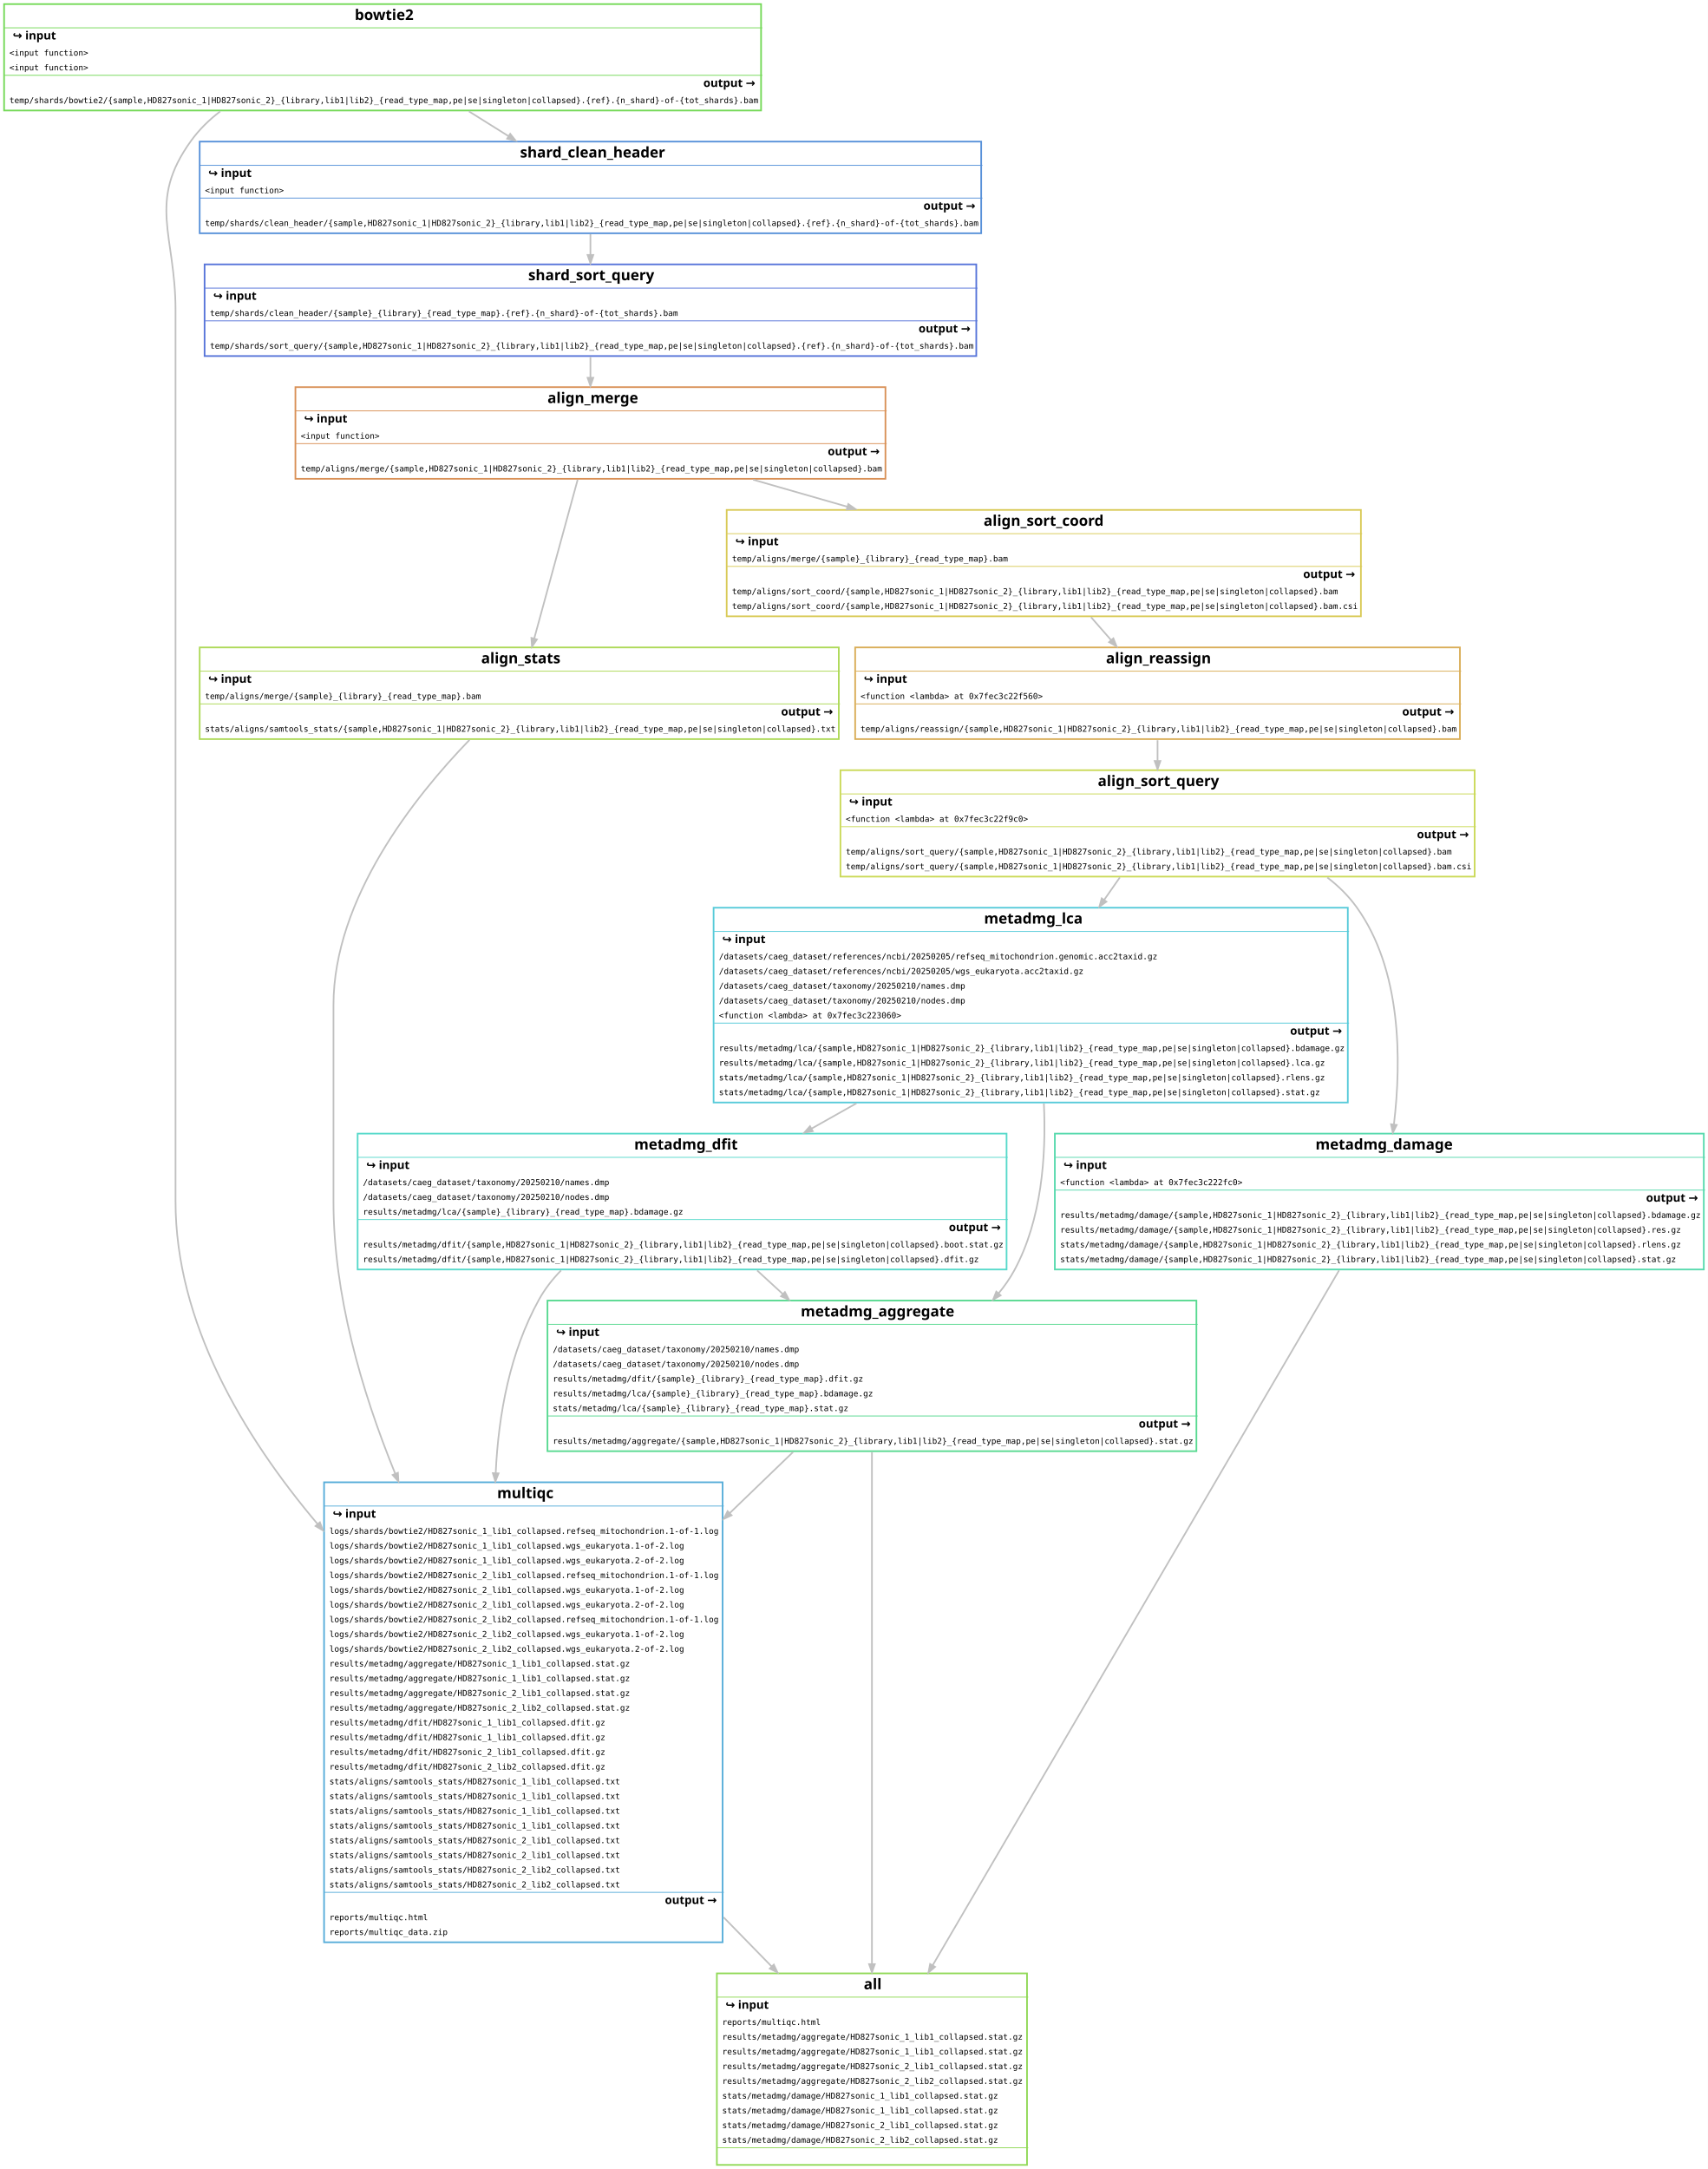
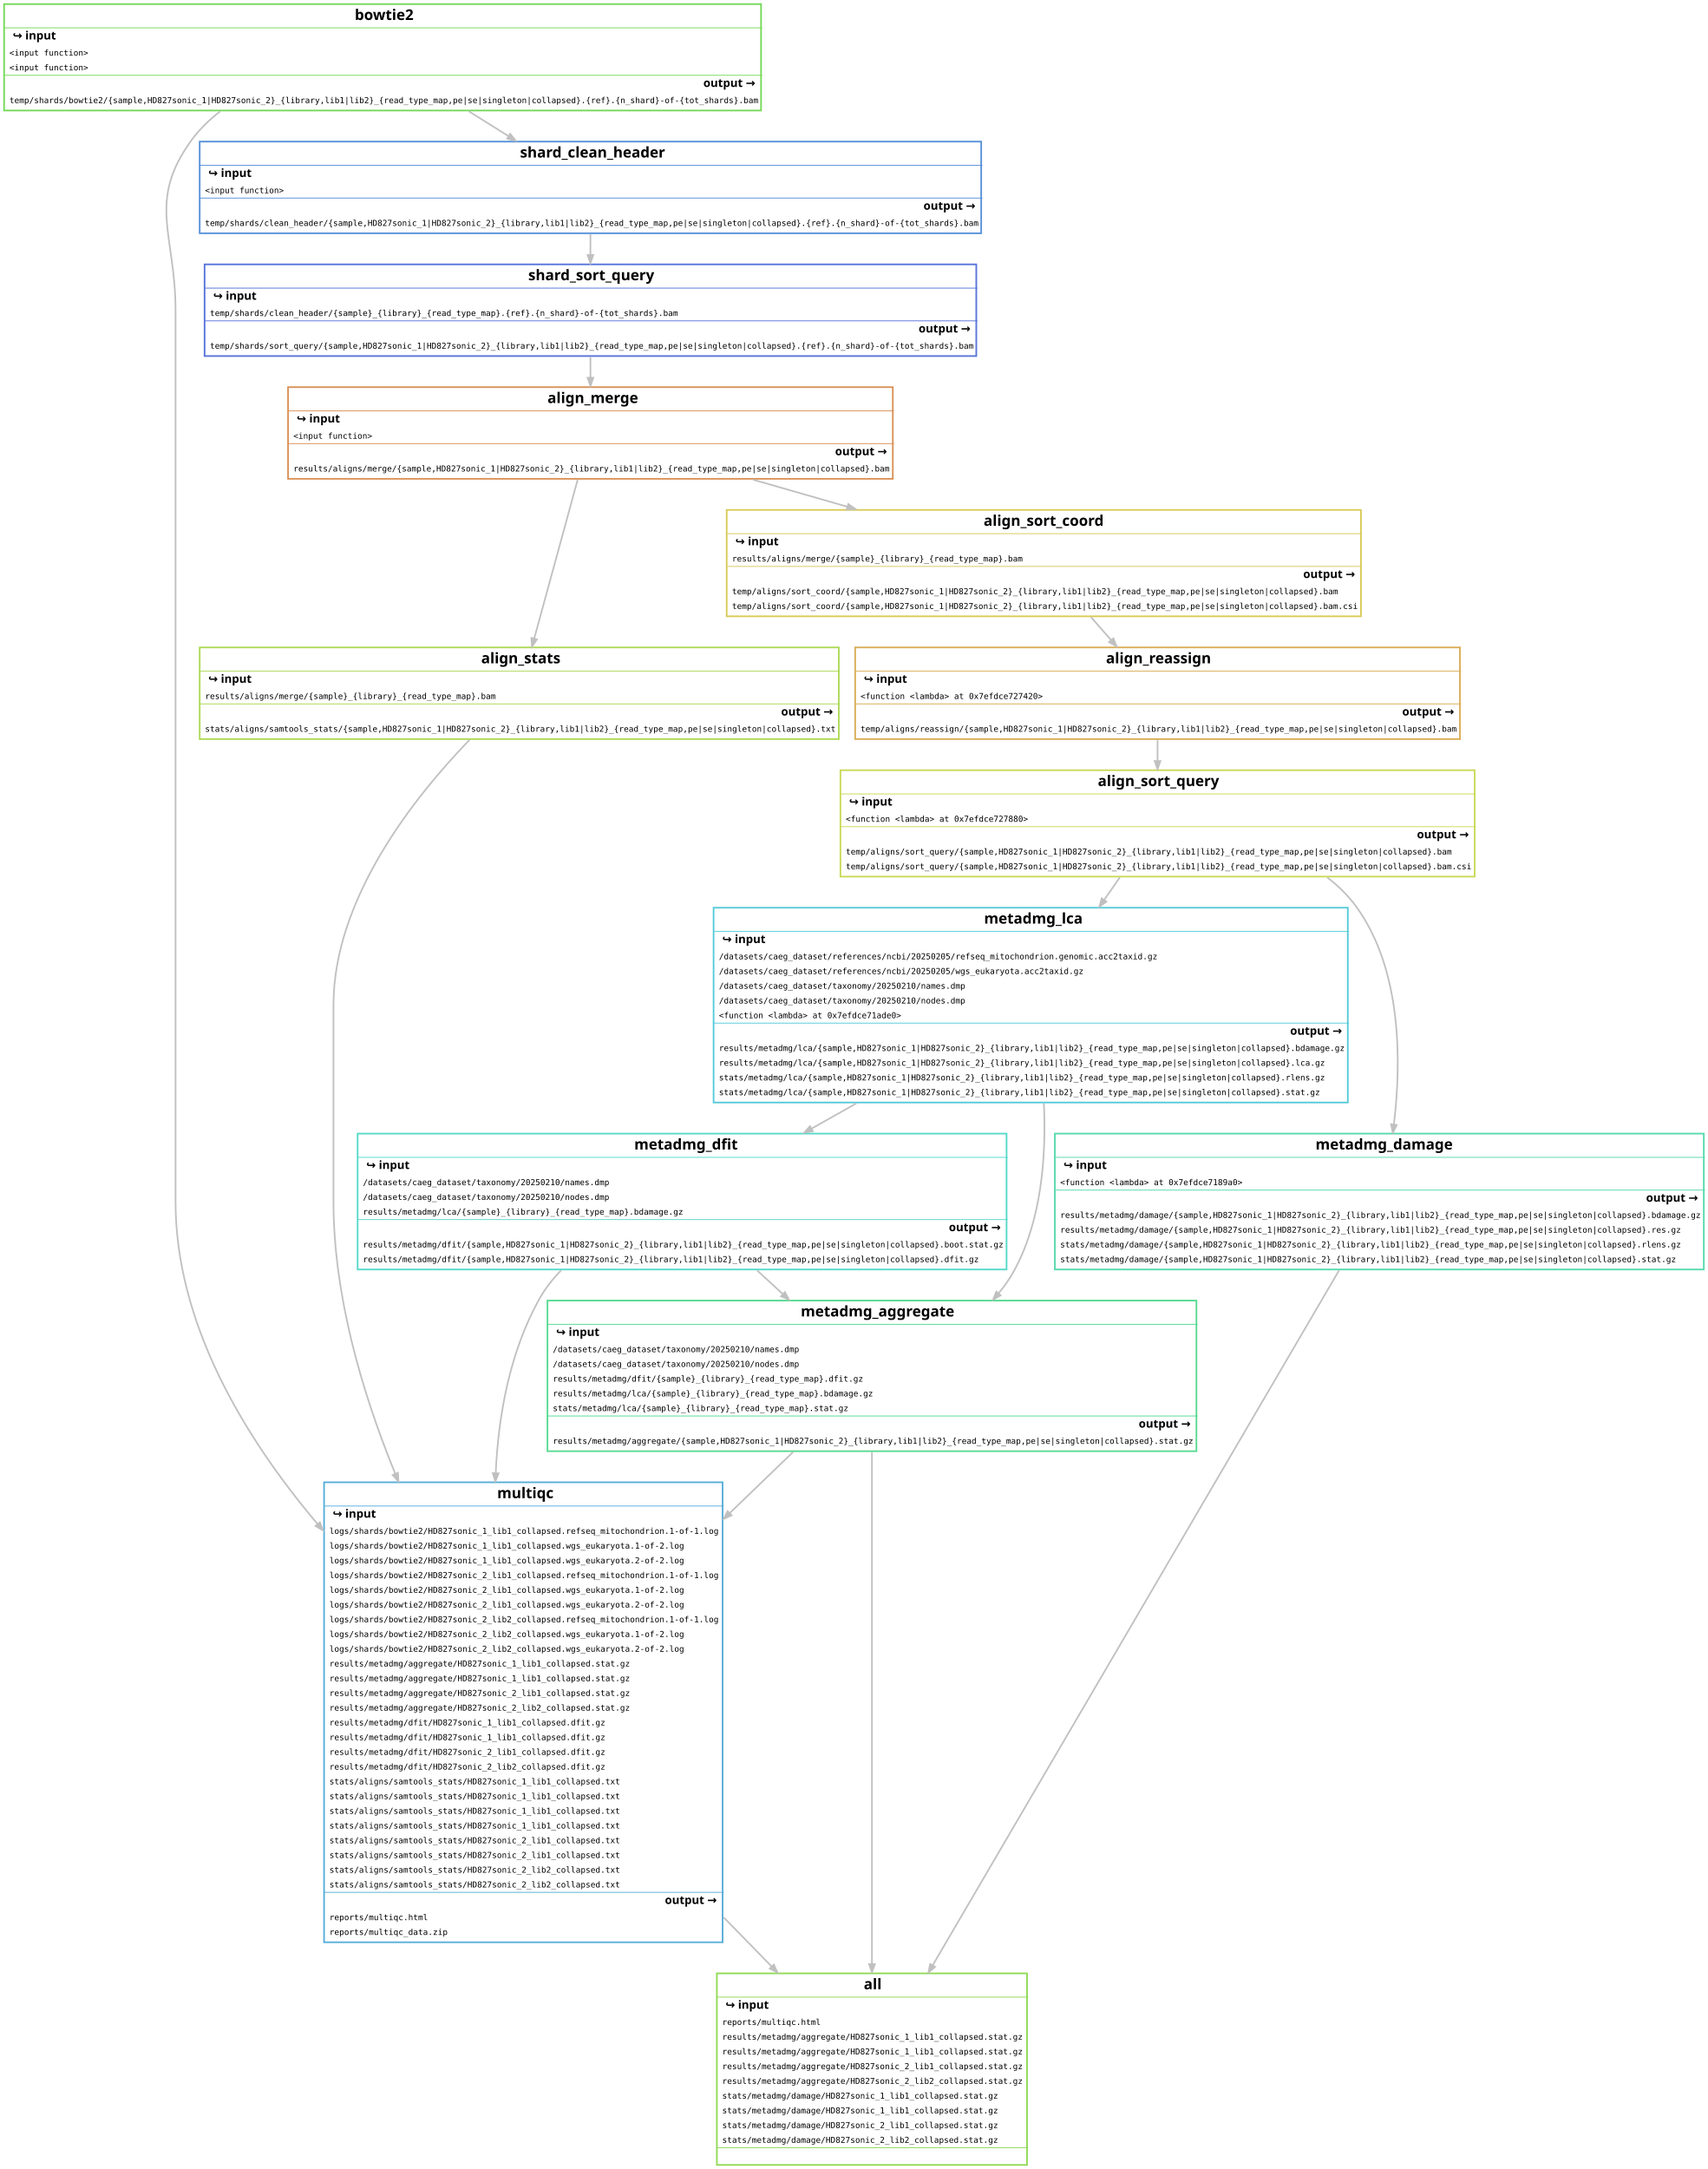
<svg xmlns="http://www.w3.org/2000/svg" width="2087pt" height="2650pt" viewBox="0.00 0.00 2087.00 2650.00">
  <g id="graph0" class="graph" transform="scale(1 1) rotate(0) translate(4 2646)">
    <polygon fill="#ffffff" stroke="transparent" points="-4,4 -4,-2646 2083,-2646 2083,4 -4,4" />
    <g id="node1" class="node">
      <text text-anchor="start" x="1051.5" y="-215.6" font-family="sans" font-weight="bold" font-size="18.00" fill="#000000">all</text>
      <text text-anchor="start" x="878.5" y="-191.8" font-family="sans" font-size="10.00" fill="#000000"> </text>
      <text text-anchor="start" x="882.5" y="-191.8" font-family="sans" font-weight="bold" font-size="14.00" fill="#000000">↪ input</text>
      <text text-anchor="start" x="935.5" y="-191.8" font-family="sans" font-size="10.00" fill="#000000"> </text>
      <text text-anchor="start" x="878.5" y="-172" font-family="monospace" font-size="10.00" fill="#000000">reports/multiqc.html</text>
      <text text-anchor="start" x="878.5" y="-154" font-family="monospace" font-size="10.00" fill="#000000">results/metadmg/aggregate/HD827sonic_1_lib1_collapsed.stat.gz</text>
      <text text-anchor="start" x="878.5" y="-136" font-family="monospace" font-size="10.00" fill="#000000">results/metadmg/aggregate/HD827sonic_1_lib1_collapsed.stat.gz</text>
      <text text-anchor="start" x="878.5" y="-118" font-family="monospace" font-size="10.00" fill="#000000">results/metadmg/aggregate/HD827sonic_2_lib1_collapsed.stat.gz</text>
      <text text-anchor="start" x="878.5" y="-100" font-family="monospace" font-size="10.00" fill="#000000">results/metadmg/aggregate/HD827sonic_2_lib2_collapsed.stat.gz</text>
      <text text-anchor="start" x="878.5" y="-82" font-family="monospace" font-size="10.00" fill="#000000">stats/metadmg/damage/HD827sonic_1_lib1_collapsed.stat.gz</text>
      <text text-anchor="start" x="878.5" y="-64" font-family="monospace" font-size="10.00" fill="#000000">stats/metadmg/damage/HD827sonic_1_lib1_collapsed.stat.gz</text>
      <text text-anchor="start" x="878.5" y="-46" font-family="monospace" font-size="10.00" fill="#000000">stats/metadmg/damage/HD827sonic_2_lib1_collapsed.stat.gz</text>
      <text text-anchor="start" x="878.5" y="-28" font-family="monospace" font-size="10.00" fill="#000000">stats/metadmg/damage/HD827sonic_2_lib2_collapsed.stat.gz</text>
      <text text-anchor="start" x="1238.5" y="-10" font-family="sans" font-size="10.00" fill="#000000">  </text>
      <polygon fill="#91d957" stroke="#91d957" points="872.5,-206 872.5,-206 1252.5,-206 1252.5,-206 872.5,-206" />
      <polygon fill="#91d957" stroke="#91d957" points="872.5,-22 872.5,-22 1252.5,-22 1252.5,-22 872.5,-22" />
      <polygon fill="none" stroke="#91d957" stroke-width="2" points="872,-1 872,-235 1251,-235 1251,-1 872,-1" />
    </g>
    <g id="node2" class="node">
      <text text-anchor="start" x="603.5" y="-815.6" font-family="sans" font-weight="bold" font-size="18.00" fill="#000000">multiqc</text>
      <text text-anchor="start" x="398.5" y="-791.8" font-family="sans" font-size="10.00" fill="#000000"> </text>
      <text text-anchor="start" x="402.5" y="-791.8" font-family="sans" font-weight="bold" font-size="14.00" fill="#000000">↪ input</text>
      <text text-anchor="start" x="455.5" y="-791.8" font-family="sans" font-size="10.00" fill="#000000"> </text>
      <text text-anchor="start" x="398.5" y="-772" font-family="monospace" font-size="10.00" fill="#000000">logs/shards/bowtie2/HD827sonic_1_lib1_collapsed.refseq_mitochondrion.1-of-1.log</text>
      <text text-anchor="start" x="398.5" y="-754" font-family="monospace" font-size="10.00" fill="#000000">logs/shards/bowtie2/HD827sonic_1_lib1_collapsed.wgs_eukaryota.1-of-2.log</text>
      <text text-anchor="start" x="398.5" y="-736" font-family="monospace" font-size="10.00" fill="#000000">logs/shards/bowtie2/HD827sonic_1_lib1_collapsed.wgs_eukaryota.2-of-2.log</text>
      <text text-anchor="start" x="398.5" y="-718" font-family="monospace" font-size="10.00" fill="#000000">logs/shards/bowtie2/HD827sonic_2_lib1_collapsed.refseq_mitochondrion.1-of-1.log</text>
      <text text-anchor="start" x="398.5" y="-700" font-family="monospace" font-size="10.00" fill="#000000">logs/shards/bowtie2/HD827sonic_2_lib1_collapsed.wgs_eukaryota.1-of-2.log</text>
      <text text-anchor="start" x="398.5" y="-682" font-family="monospace" font-size="10.00" fill="#000000">logs/shards/bowtie2/HD827sonic_2_lib1_collapsed.wgs_eukaryota.2-of-2.log</text>
      <text text-anchor="start" x="398.5" y="-664" font-family="monospace" font-size="10.00" fill="#000000">logs/shards/bowtie2/HD827sonic_2_lib2_collapsed.refseq_mitochondrion.1-of-1.log</text>
      <text text-anchor="start" x="398.5" y="-646" font-family="monospace" font-size="10.00" fill="#000000">logs/shards/bowtie2/HD827sonic_2_lib2_collapsed.wgs_eukaryota.1-of-2.log</text>
      <text text-anchor="start" x="398.5" y="-628" font-family="monospace" font-size="10.00" fill="#000000">logs/shards/bowtie2/HD827sonic_2_lib2_collapsed.wgs_eukaryota.2-of-2.log</text>
      <text text-anchor="start" x="398.5" y="-610" font-family="monospace" font-size="10.00" fill="#000000">results/metadmg/aggregate/HD827sonic_1_lib1_collapsed.stat.gz</text>
      <text text-anchor="start" x="398.5" y="-592" font-family="monospace" font-size="10.00" fill="#000000">results/metadmg/aggregate/HD827sonic_1_lib1_collapsed.stat.gz</text>
      <text text-anchor="start" x="398.5" y="-574" font-family="monospace" font-size="10.00" fill="#000000">results/metadmg/aggregate/HD827sonic_2_lib1_collapsed.stat.gz</text>
      <text text-anchor="start" x="398.5" y="-556" font-family="monospace" font-size="10.00" fill="#000000">results/metadmg/aggregate/HD827sonic_2_lib2_collapsed.stat.gz</text>
      <text text-anchor="start" x="398.5" y="-538" font-family="monospace" font-size="10.00" fill="#000000">results/metadmg/dfit/HD827sonic_1_lib1_collapsed.dfit.gz</text>
      <text text-anchor="start" x="398.5" y="-520" font-family="monospace" font-size="10.00" fill="#000000">results/metadmg/dfit/HD827sonic_1_lib1_collapsed.dfit.gz</text>
      <text text-anchor="start" x="398.5" y="-502" font-family="monospace" font-size="10.00" fill="#000000">results/metadmg/dfit/HD827sonic_2_lib1_collapsed.dfit.gz</text>
      <text text-anchor="start" x="398.5" y="-484" font-family="monospace" font-size="10.00" fill="#000000">results/metadmg/dfit/HD827sonic_2_lib2_collapsed.dfit.gz</text>
      <text text-anchor="start" x="398.5" y="-466" font-family="monospace" font-size="10.00" fill="#000000">stats/aligns/samtools_stats/HD827sonic_1_lib1_collapsed.txt</text>
      <text text-anchor="start" x="398.5" y="-448" font-family="monospace" font-size="10.00" fill="#000000">stats/aligns/samtools_stats/HD827sonic_1_lib1_collapsed.txt</text>
      <text text-anchor="start" x="398.5" y="-430" font-family="monospace" font-size="10.00" fill="#000000">stats/aligns/samtools_stats/HD827sonic_1_lib1_collapsed.txt</text>
      <text text-anchor="start" x="398.5" y="-412" font-family="monospace" font-size="10.00" fill="#000000">stats/aligns/samtools_stats/HD827sonic_1_lib1_collapsed.txt</text>
      <text text-anchor="start" x="398.5" y="-394" font-family="monospace" font-size="10.00" fill="#000000">stats/aligns/samtools_stats/HD827sonic_2_lib1_collapsed.txt</text>
      <text text-anchor="start" x="398.5" y="-376" font-family="monospace" font-size="10.00" fill="#000000">stats/aligns/samtools_stats/HD827sonic_2_lib1_collapsed.txt</text>
      <text text-anchor="start" x="398.5" y="-358" font-family="monospace" font-size="10.00" fill="#000000">stats/aligns/samtools_stats/HD827sonic_2_lib2_collapsed.txt</text>
      <text text-anchor="start" x="398.5" y="-340" font-family="monospace" font-size="10.00" fill="#000000">stats/aligns/samtools_stats/HD827sonic_2_lib2_collapsed.txt</text>
      <text text-anchor="start" x="804.5" y="-319.8" font-family="sans" font-size="10.00" fill="#000000"> </text>
      <text text-anchor="start" x="808.5" y="-319.8" font-family="sans" font-weight="bold" font-size="14.00" fill="#000000">output →</text>
      <text text-anchor="start" x="869.5" y="-319.8" font-family="sans" font-size="10.00" fill="#000000"> </text>
      <text text-anchor="start" x="398.5" y="-300" font-family="monospace" font-size="10.00" fill="#000000">reports/multiqc.html</text>
      <text text-anchor="start" x="398.5" y="-282" font-family="monospace" font-size="10.00" fill="#000000">reports/multiqc_data.zip</text>
      <polygon fill="#57add9" stroke="#57add9" points="392.5,-806 392.5,-806 880.5,-806 880.5,-806 392.5,-806" />
      <polygon fill="#57add9" stroke="#57add9" points="392.5,-334 392.5,-334 880.5,-334 880.5,-334 392.5,-334" />
      <polygon fill="none" stroke="#57add9" stroke-width="2" points="392,-273 392,-835 879,-835 879,-273 392,-273" />
    </g>
    <g id="edge2" class="edge">
      <path fill="none" stroke="#c0c0c0" stroke-width="2" d="M880.22,-303.536C900.444,-282.837 920.278,-262.537 938.97,-243.406" />
      <polygon fill="#c0c0c0" stroke="#c0c0c0" stroke-width="2" points="941.592,-245.731 946.077,-236.133 936.585,-240.839 941.592,-245.731" />
    </g>
    <g id="node3" class="node">
      <text text-anchor="start" x="429.5" y="-2621.6" font-family="sans" font-weight="bold" font-size="18.00" fill="#000000">bowtie2</text>
      <text text-anchor="start" x="7.5" y="-2597.8" font-family="sans" font-size="10.00" fill="#000000"> </text>
      <text text-anchor="start" x="11.5" y="-2597.8" font-family="sans" font-weight="bold" font-size="14.00" fill="#000000">↪ input</text>
      <text text-anchor="start" x="64.5" y="-2597.8" font-family="sans" font-size="10.00" fill="#000000"> </text>
      <text text-anchor="start" x="7.5" y="-2578" font-family="monospace" font-size="10.00" fill="#000000">&lt;input function&gt;</text>
      <text text-anchor="start" x="7.5" y="-2560" font-family="monospace" font-size="10.00" fill="#000000">&lt;input function&gt;</text>
      <text text-anchor="start" x="851.5" y="-2539.8" font-family="sans" font-size="10.00" fill="#000000"> </text>
      <text text-anchor="start" x="855.5" y="-2539.8" font-family="sans" font-weight="bold" font-size="14.00" fill="#000000">output →</text>
      <text text-anchor="start" x="916.5" y="-2539.8" font-family="sans" font-size="10.00" fill="#000000"> </text>
      <text text-anchor="start" x="7.5" y="-2520" font-family="monospace" font-size="10.00" fill="#000000">temp/shards/bowtie2/{sample,HD827sonic_1|HD827sonic_2}_{library,lib1|lib2}_{read_type_map,pe|se|singleton|collapsed}.{ref}.{n_shard}-of-{tot_shards}.bam</text>
      <polygon fill="#74d957" stroke="#74d957" points="1.5,-2612 1.5,-2612 927.5,-2612 927.5,-2612 1.5,-2612" />
      <polygon fill="#74d957" stroke="#74d957" points="1.5,-2554 1.5,-2554 927.5,-2554 927.5,-2554 1.5,-2554" />
      <polygon fill="none" stroke="#74d957" stroke-width="2" points="1,-2511 1,-2641 926,-2641 926,-2511 1,-2511" />
    </g>
-     <g id="edge5" class="edge">
+     <g id="edge4" class="edge">
      <path fill="none" stroke="#c0c0c0" stroke-width="2" d="M265.157,-2509.974C251.611,-2499.652 239.427,-2487.74 229.5,-2474 175.398,-2399.112 210.5,-2359.387 210.5,-2267 210.5,-2267 210.5,-2267 210.5,-1178 210.5,-1030.798 292.291,-892.66 384.111,-783.962" />
      <polygon fill="#c0c0c0" stroke="#c0c0c0" stroke-width="2" points="386.915,-786.068 390.738,-776.187 381.587,-781.527 386.915,-786.068" />
    </g>
    <g id="node7" class="node">
      <text text-anchor="start" x="631.5" y="-2453.6" font-family="sans" font-weight="bold" font-size="18.00" fill="#000000">shard_clean_header</text>
      <text text-anchor="start" x="246.5" y="-2429.8" font-family="sans" font-size="10.00" fill="#000000"> </text>
      <text text-anchor="start" x="250.5" y="-2429.8" font-family="sans" font-weight="bold" font-size="14.00" fill="#000000">↪ input</text>
      <text text-anchor="start" x="303.5" y="-2429.8" font-family="sans" font-size="10.00" fill="#000000"> </text>
      <text text-anchor="start" x="246.5" y="-2410" font-family="monospace" font-size="10.00" fill="#000000">&lt;input function&gt;</text>
      <text text-anchor="start" x="1120.5" y="-2389.8" font-family="sans" font-size="10.00" fill="#000000"> </text>
      <text text-anchor="start" x="1124.5" y="-2389.8" font-family="sans" font-weight="bold" font-size="14.00" fill="#000000">output →</text>
      <text text-anchor="start" x="1185.5" y="-2389.8" font-family="sans" font-size="10.00" fill="#000000"> </text>
      <text text-anchor="start" x="246.5" y="-2370" font-family="monospace" font-size="10.00" fill="#000000">temp/shards/clean_header/{sample,HD827sonic_1|HD827sonic_2}_{library,lib1|lib2}_{read_type_map,pe|se|singleton|collapsed}.{ref}.{n_shard}-of-{tot_shards}.bam</text>
      <polygon fill="#5791d9" stroke="#5791d9" points="240.5,-2444 240.5,-2444 1196.5,-2444 1196.5,-2444 240.5,-2444" />
      <polygon fill="#5791d9" stroke="#5791d9" points="240.5,-2404 240.5,-2404 1196.5,-2404 1196.5,-2404 240.5,-2404" />
      <polygon fill="none" stroke="#5791d9" stroke-width="2" points="240,-2361 240,-2473 1195,-2473 1195,-2361 240,-2361" />
    </g>
    <g id="edge11" class="edge">
      <path fill="none" stroke="#c0c0c0" stroke-width="2" d="M569.012,-2509.951C584.998,-2499.944 601.451,-2489.645 617.319,-2479.712" />
      <polygon fill="#c0c0c0" stroke="#c0c0c0" stroke-width="2" points="619.449,-2482.508 626.068,-2474.235 615.735,-2476.574 619.449,-2482.508" />
    </g>
    <g id="node4" class="node">
      <text text-anchor="start" x="584" y="-1835.6" font-family="sans" font-weight="bold" font-size="18.00" fill="#000000">align_stats</text>
      <text text-anchor="start" x="246.5" y="-1811.8" font-family="sans" font-size="10.00" fill="#000000"> </text>
      <text text-anchor="start" x="250.5" y="-1811.8" font-family="sans" font-weight="bold" font-size="14.00" fill="#000000">↪ input</text>
      <text text-anchor="start" x="303.5" y="-1811.8" font-family="sans" font-size="10.00" fill="#000000"> </text>
-       <text text-anchor="start" x="246.5" y="-1792" font-family="monospace" font-size="10.00" fill="#000000">temp/aligns/merge/{sample}_{library}_{read_type_map}.bam</text>
+       <text text-anchor="start" x="246.5" y="-1792" font-family="monospace" font-size="10.00" fill="#000000">results/aligns/merge/{sample}_{library}_{read_type_map}.bam</text>
      <text text-anchor="start" x="946.5" y="-1771.8" font-family="sans" font-size="10.00" fill="#000000"> </text>
      <text text-anchor="start" x="950.5" y="-1771.8" font-family="sans" font-weight="bold" font-size="14.00" fill="#000000">output →</text>
      <text text-anchor="start" x="1011.5" y="-1771.8" font-family="sans" font-size="10.00" fill="#000000"> </text>
      <text text-anchor="start" x="246.5" y="-1752" font-family="monospace" font-size="10.00" fill="#000000">stats/aligns/samtools_stats/{sample,HD827sonic_1|HD827sonic_2}_{library,lib1|lib2}_{read_type_map,pe|se|singleton|collapsed}.txt</text>
      <polygon fill="#add957" stroke="#add957" points="240.5,-1826 240.5,-1826 1022.5,-1826 1022.5,-1826 240.5,-1826" />
      <polygon fill="#add957" stroke="#add957" points="240.5,-1786 240.5,-1786 1022.5,-1786 1022.5,-1786 240.5,-1786" />
      <polygon fill="none" stroke="#add957" stroke-width="2" points="240,-1743 240,-1855 1021,-1855 1021,-1743 240,-1743" />
    </g>
    <g id="edge6" class="edge">
      <path fill="none" stroke="#c0c0c0" stroke-width="2" d="M569.668,-1741.984C502.428,-1672.485 403.5,-1548.123 403.5,-1418 403.5,-1418 403.5,-1418 403.5,-1178 403.5,-1065.22 437.207,-947.756 478.925,-845.565" />
      <polygon fill="#c0c0c0" stroke="#c0c0c0" stroke-width="2" points="482.276,-846.618 482.854,-836.039 475.805,-843.948 482.276,-846.618" />
    </g>
    <g id="node5" class="node">
      <text text-anchor="start" x="665" y="-2153.6" font-family="sans" font-weight="bold" font-size="18.00" fill="#000000">align_merge</text>
-       <text text-anchor="start" x="363.5" y="-2129.8" font-family="sans" font-size="10.00" fill="#000000"> </text>
-       <text text-anchor="start" x="367.5" y="-2129.8" font-family="sans" font-weight="bold" font-size="14.00" fill="#000000">↪ input</text>
-       <text text-anchor="start" x="420.5" y="-2129.8" font-family="sans" font-size="10.00" fill="#000000"> </text>
-       <text text-anchor="start" x="363.5" y="-2110" font-family="monospace" font-size="10.00" fill="#000000">&lt;input function&gt;</text>
-       <text text-anchor="start" x="1003.5" y="-2089.8" font-family="sans" font-size="10.00" fill="#000000"> </text>
-       <text text-anchor="start" x="1007.5" y="-2089.8" font-family="sans" font-weight="bold" font-size="14.00" fill="#000000">output →</text>
-       <text text-anchor="start" x="1068.5" y="-2089.8" font-family="sans" font-size="10.00" fill="#000000"> </text>
-       <text text-anchor="start" x="363.5" y="-2070" font-family="monospace" font-size="10.00" fill="#000000">temp/aligns/merge/{sample,HD827sonic_1|HD827sonic_2}_{library,lib1|lib2}_{read_type_map,pe|se|singleton|collapsed}.bam</text>
-       <polygon fill="#d99157" stroke="#d99157" points="357.5,-2144 357.5,-2144 1079.5,-2144 1079.5,-2144 357.5,-2144" />
-       <polygon fill="#d99157" stroke="#d99157" points="357.5,-2104 357.5,-2104 1079.5,-2104 1079.5,-2104 357.5,-2104" />
-       <polygon fill="none" stroke="#d99157" stroke-width="2" points="357,-2061 357,-2173 1078,-2173 1078,-2061 357,-2061" />
+       <text text-anchor="start" x="354.5" y="-2129.8" font-family="sans" font-size="10.00" fill="#000000"> </text>
+       <text text-anchor="start" x="358.5" y="-2129.8" font-family="sans" font-weight="bold" font-size="14.00" fill="#000000">↪ input</text>
+       <text text-anchor="start" x="411.5" y="-2129.8" font-family="sans" font-size="10.00" fill="#000000"> </text>
+       <text text-anchor="start" x="354.5" y="-2110" font-family="monospace" font-size="10.00" fill="#000000">&lt;input function&gt;</text>
+       <text text-anchor="start" x="1012.5" y="-2089.8" font-family="sans" font-size="10.00" fill="#000000"> </text>
+       <text text-anchor="start" x="1016.5" y="-2089.8" font-family="sans" font-weight="bold" font-size="14.00" fill="#000000">output →</text>
+       <text text-anchor="start" x="1077.5" y="-2089.8" font-family="sans" font-size="10.00" fill="#000000"> </text>
+       <text text-anchor="start" x="354.5" y="-2070" font-family="monospace" font-size="10.00" fill="#000000">results/aligns/merge/{sample,HD827sonic_1|HD827sonic_2}_{library,lib1|lib2}_{read_type_map,pe|se|singleton|collapsed}.bam</text>
+       <polygon fill="#d99157" stroke="#d99157" points="348.5,-2144 348.5,-2144 1088.5,-2144 1088.5,-2144 348.5,-2144" />
+       <polygon fill="#d99157" stroke="#d99157" points="348.5,-2104 348.5,-2104 1088.5,-2104 1088.5,-2104 348.5,-2104" />
+       <polygon fill="none" stroke="#d99157" stroke-width="2" points="348,-2061 348,-2173 1087,-2173 1087,-2061 348,-2061" />
    </g>
    <g id="edge8" class="edge">
      <path fill="none" stroke="#c0c0c0" stroke-width="2" d="M701.846,-2059.781C686.931,-2005.266 664.483,-1923.213 648.76,-1865.744" />
      <polygon fill="#c0c0c0" stroke="#c0c0c0" stroke-width="2" points="652.117,-1864.749 646.102,-1856.027 645.365,-1866.597 652.117,-1864.749" />
    </g>
    <g id="node12" class="node">
      <text text-anchor="start" x="1198" y="-2003.6" font-family="sans" font-weight="bold" font-size="18.00" fill="#000000">align_sort_coord</text>
      <text text-anchor="start" x="890.5" y="-1979.8" font-family="sans" font-size="10.00" fill="#000000"> </text>
      <text text-anchor="start" x="894.5" y="-1979.8" font-family="sans" font-weight="bold" font-size="14.00" fill="#000000">↪ input</text>
      <text text-anchor="start" x="947.5" y="-1979.8" font-family="sans" font-size="10.00" fill="#000000"> </text>
-       <text text-anchor="start" x="890.5" y="-1960" font-family="monospace" font-size="10.00" fill="#000000">temp/aligns/merge/{sample}_{library}_{read_type_map}.bam</text>
+       <text text-anchor="start" x="890.5" y="-1960" font-family="monospace" font-size="10.00" fill="#000000">results/aligns/merge/{sample}_{library}_{read_type_map}.bam</text>
      <text text-anchor="start" x="1584.5" y="-1939.8" font-family="sans" font-size="10.00" fill="#000000"> </text>
      <text text-anchor="start" x="1588.5" y="-1939.8" font-family="sans" font-weight="bold" font-size="14.00" fill="#000000">output →</text>
      <text text-anchor="start" x="1649.5" y="-1939.8" font-family="sans" font-size="10.00" fill="#000000"> </text>
      <text text-anchor="start" x="890.5" y="-1920" font-family="monospace" font-size="10.00" fill="#000000">temp/aligns/sort_coord/{sample,HD827sonic_1|HD827sonic_2}_{library,lib1|lib2}_{read_type_map,pe|se|singleton|collapsed}.bam</text>
      <text text-anchor="start" x="890.5" y="-1902" font-family="monospace" font-size="10.00" fill="#000000">temp/aligns/sort_coord/{sample,HD827sonic_1|HD827sonic_2}_{library,lib1|lib2}_{read_type_map,pe|se|singleton|collapsed}.bam.csi</text>
      <polygon fill="#d9ca57" stroke="#d9ca57" points="884.5,-1994 884.5,-1994 1660.5,-1994 1660.5,-1994 884.5,-1994" />
      <polygon fill="#d9ca57" stroke="#d9ca57" points="884.5,-1954 884.5,-1954 1660.5,-1954 1660.5,-1954 884.5,-1954" />
      <polygon fill="none" stroke="#d9ca57" stroke-width="2" points="884,-1893 884,-2023 1659,-2023 1659,-1893 884,-1893" />
    </g>
    <g id="edge16" class="edge">
      <path fill="none" stroke="#c0c0c0" stroke-width="2" d="M916.333,-2059.934C953.669,-2049.219 993.068,-2037.911 1031.5,-2026.881" />
      <polygon fill="#c0c0c0" stroke="#c0c0c0" stroke-width="2" points="1032.601,-2030.206 1041.248,-2024.083 1030.67,-2023.478 1032.601,-2030.206" />
    </g>
    <g id="node6" class="node">
      <text text-anchor="start" x="641.5" y="-2303.6" font-family="sans" font-weight="bold" font-size="18.00" fill="#000000">shard_sort_query</text>
      <text text-anchor="start" x="252.5" y="-2279.8" font-family="sans" font-size="10.00" fill="#000000"> </text>
      <text text-anchor="start" x="256.5" y="-2279.8" font-family="sans" font-weight="bold" font-size="14.00" fill="#000000">↪ input</text>
      <text text-anchor="start" x="309.5" y="-2279.8" font-family="sans" font-size="10.00" fill="#000000"> </text>
      <text text-anchor="start" x="252.5" y="-2260" font-family="monospace" font-size="10.00" fill="#000000">temp/shards/clean_header/{sample}_{library}_{read_type_map}.{ref}.{n_shard}-of-{tot_shards}.bam</text>
      <text text-anchor="start" x="1114.5" y="-2239.8" font-family="sans" font-size="10.00" fill="#000000"> </text>
      <text text-anchor="start" x="1118.5" y="-2239.8" font-family="sans" font-weight="bold" font-size="14.00" fill="#000000">output →</text>
      <text text-anchor="start" x="1179.5" y="-2239.8" font-family="sans" font-size="10.00" fill="#000000"> </text>
      <text text-anchor="start" x="252.5" y="-2220" font-family="monospace" font-size="10.00" fill="#000000">temp/shards/sort_query/{sample,HD827sonic_1|HD827sonic_2}_{library,lib1|lib2}_{read_type_map,pe|se|singleton|collapsed}.{ref}.{n_shard}-of-{tot_shards}.bam</text>
      <polygon fill="#5774d9" stroke="#5774d9" points="246.5,-2294 246.5,-2294 1190.5,-2294 1190.5,-2294 246.5,-2294" />
      <polygon fill="#5774d9" stroke="#5774d9" points="246.5,-2254 246.5,-2254 1190.5,-2254 1190.5,-2254 246.5,-2254" />
      <polygon fill="none" stroke="#5774d9" stroke-width="2" points="246,-2211 246,-2323 1189,-2323 1189,-2211 246,-2211" />
    </g>
    <g id="edge9" class="edge">
      <path fill="none" stroke="#c0c0c0" stroke-width="2" d="M717.5,-2209.863C717.5,-2201.623 717.5,-2193.077 717.5,-2184.656" />
      <polygon fill="#c0c0c0" stroke="#c0c0c0" stroke-width="2" points="721,-2184.474 717.5,-2174.474 714,-2184.474 721,-2184.474" />
    </g>
    <g id="edge10" class="edge">
      <path fill="none" stroke="#c0c0c0" stroke-width="2" d="M717.5,-2359.863C717.5,-2351.623 717.5,-2343.077 717.5,-2334.656" />
      <polygon fill="#c0c0c0" stroke="#c0c0c0" stroke-width="2" points="721,-2334.474 717.5,-2324.474 714,-2334.474 721,-2334.474" />
    </g>
    <g id="node8" class="node">
      <text text-anchor="start" x="771" y="-1241.6" font-family="sans" font-weight="bold" font-size="18.00" fill="#000000">metadmg_dfit</text>
      <text text-anchor="start" x="439.5" y="-1217.8" font-family="sans" font-size="10.00" fill="#000000"> </text>
      <text text-anchor="start" x="443.5" y="-1217.8" font-family="sans" font-weight="bold" font-size="14.00" fill="#000000">↪ input</text>
      <text text-anchor="start" x="496.5" y="-1217.8" font-family="sans" font-size="10.00" fill="#000000"> </text>
      <text text-anchor="start" x="439.5" y="-1198" font-family="monospace" font-size="10.00" fill="#000000">/datasets/caeg_dataset/taxonomy/20250210/names.dmp</text>
      <text text-anchor="start" x="439.5" y="-1180" font-family="monospace" font-size="10.00" fill="#000000">/datasets/caeg_dataset/taxonomy/20250210/nodes.dmp</text>
      <text text-anchor="start" x="439.5" y="-1162" font-family="monospace" font-size="10.00" fill="#000000">results/metadmg/lca/{sample}_{library}_{read_type_map}.bdamage.gz</text>
      <text text-anchor="start" x="1151.5" y="-1141.8" font-family="sans" font-size="10.00" fill="#000000"> </text>
      <text text-anchor="start" x="1155.5" y="-1141.8" font-family="sans" font-weight="bold" font-size="14.00" fill="#000000">output →</text>
      <text text-anchor="start" x="1216.5" y="-1141.8" font-family="sans" font-size="10.00" fill="#000000"> </text>
      <text text-anchor="start" x="439.5" y="-1122" font-family="monospace" font-size="10.00" fill="#000000">results/metadmg/dfit/{sample,HD827sonic_1|HD827sonic_2}_{library,lib1|lib2}_{read_type_map,pe|se|singleton|collapsed}.boot.stat.gz</text>
      <text text-anchor="start" x="439.5" y="-1104" font-family="monospace" font-size="10.00" fill="#000000">results/metadmg/dfit/{sample,HD827sonic_1|HD827sonic_2}_{library,lib1|lib2}_{read_type_map,pe|se|singleton|collapsed}.dfit.gz</text>
      <polygon fill="#57d9ca" stroke="#57d9ca" points="433.5,-1232 433.5,-1232 1227.5,-1232 1227.5,-1232 433.5,-1232" />
      <polygon fill="#57d9ca" stroke="#57d9ca" points="433.5,-1156 433.5,-1156 1227.5,-1156 1227.5,-1156 433.5,-1156" />
      <polygon fill="none" stroke="#57d9ca" stroke-width="2" points="433,-1095 433,-1261 1226,-1261 1226,-1095 433,-1095" />
    </g>
-     <g id="edge7" class="edge">
+     <g id="edge5" class="edge">
      <path fill="none" stroke="#c0c0c0" stroke-width="2" d="M681.563,-1093.838C671.004,-1083.002 661.701,-1071.067 654.5,-1058 619.433,-994.371 605.101,-919.043 601.747,-846.285" />
      <polygon fill="#c0c0c0" stroke="#c0c0c0" stroke-width="2" points="605.235,-845.892 601.346,-836.037 598.24,-846.166 605.235,-845.892" />
    </g>
    <g id="node13" class="node">
      <text text-anchor="start" x="974.5" y="-1037.6" font-family="sans" font-weight="bold" font-size="18.00" fill="#000000">metadmg_aggregate</text>
      <text text-anchor="start" x="671.5" y="-1013.8" font-family="sans" font-size="10.00" fill="#000000"> </text>
      <text text-anchor="start" x="675.5" y="-1013.8" font-family="sans" font-weight="bold" font-size="14.00" fill="#000000">↪ input</text>
      <text text-anchor="start" x="728.5" y="-1013.8" font-family="sans" font-size="10.00" fill="#000000"> </text>
      <text text-anchor="start" x="671.5" y="-994" font-family="monospace" font-size="10.00" fill="#000000">/datasets/caeg_dataset/taxonomy/20250210/names.dmp</text>
      <text text-anchor="start" x="671.5" y="-976" font-family="monospace" font-size="10.00" fill="#000000">/datasets/caeg_dataset/taxonomy/20250210/nodes.dmp</text>
      <text text-anchor="start" x="671.5" y="-958" font-family="monospace" font-size="10.00" fill="#000000">results/metadmg/dfit/{sample}_{library}_{read_type_map}.dfit.gz</text>
      <text text-anchor="start" x="671.5" y="-940" font-family="monospace" font-size="10.00" fill="#000000">results/metadmg/lca/{sample}_{library}_{read_type_map}.bdamage.gz</text>
      <text text-anchor="start" x="671.5" y="-922" font-family="monospace" font-size="10.00" fill="#000000">stats/metadmg/lca/{sample}_{library}_{read_type_map}.stat.gz</text>
      <text text-anchor="start" x="1383.5" y="-901.8" font-family="sans" font-size="10.00" fill="#000000"> </text>
      <text text-anchor="start" x="1387.5" y="-901.8" font-family="sans" font-weight="bold" font-size="14.00" fill="#000000">output →</text>
      <text text-anchor="start" x="1448.5" y="-901.8" font-family="sans" font-size="10.00" fill="#000000"> </text>
      <text text-anchor="start" x="671.5" y="-882" font-family="monospace" font-size="10.00" fill="#000000">results/metadmg/aggregate/{sample,HD827sonic_1|HD827sonic_2}_{library,lib1|lib2}_{read_type_map,pe|se|singleton|collapsed}.stat.gz</text>
      <polygon fill="#57d990" stroke="#57d990" points="665.5,-1028 665.5,-1028 1459.5,-1028 1459.5,-1028 665.5,-1028" />
      <polygon fill="#57d990" stroke="#57d990" points="665.5,-916 665.5,-916 1459.5,-916 1459.5,-916 665.5,-916" />
      <polygon fill="none" stroke="#57d990" stroke-width="2" points="665,-873 665,-1057 1458,-1057 1458,-873 665,-873" />
    </g>
-     <g id="edge18" class="edge">
+     <g id="edge17" class="edge">
      <path fill="none" stroke="#c0c0c0" stroke-width="2" d="M921.192,-1093.817C931.486,-1084.366 942.048,-1074.67 952.532,-1065.044" />
      <polygon fill="#c0c0c0" stroke="#c0c0c0" stroke-width="2" points="955.148,-1067.393 960.148,-1058.052 950.414,-1062.237 955.148,-1067.393" />
    </g>
    <g id="node9" class="node">
      <text text-anchor="start" x="1198.5" y="-1517.6" font-family="sans" font-weight="bold" font-size="18.00" fill="#000000">metadmg_lca</text>
      <text text-anchor="start" x="874.5" y="-1493.8" font-family="sans" font-size="10.00" fill="#000000"> </text>
      <text text-anchor="start" x="878.5" y="-1493.8" font-family="sans" font-weight="bold" font-size="14.00" fill="#000000">↪ input</text>
      <text text-anchor="start" x="931.5" y="-1493.8" font-family="sans" font-size="10.00" fill="#000000"> </text>
      <text text-anchor="start" x="874.5" y="-1474" font-family="monospace" font-size="10.00" fill="#000000">/datasets/caeg_dataset/references/ncbi/20250205/refseq_mitochondrion.genomic.acc2taxid.gz</text>
      <text text-anchor="start" x="874.5" y="-1456" font-family="monospace" font-size="10.00" fill="#000000">/datasets/caeg_dataset/references/ncbi/20250205/wgs_eukaryota.acc2taxid.gz</text>
      <text text-anchor="start" x="874.5" y="-1438" font-family="monospace" font-size="10.00" fill="#000000">/datasets/caeg_dataset/taxonomy/20250210/names.dmp</text>
      <text text-anchor="start" x="874.5" y="-1420" font-family="monospace" font-size="10.00" fill="#000000">/datasets/caeg_dataset/taxonomy/20250210/nodes.dmp</text>
-       <text text-anchor="start" x="874.5" y="-1402" font-family="monospace" font-size="10.00" fill="#000000">&lt;function &lt;lambda&gt; at 0x7fec3c223060&gt;</text>
+       <text text-anchor="start" x="874.5" y="-1402" font-family="monospace" font-size="10.00" fill="#000000">&lt;function &lt;lambda&gt; at 0x7efdce71ade0&gt;</text>
      <text text-anchor="start" x="1568.5" y="-1381.8" font-family="sans" font-size="10.00" fill="#000000"> </text>
      <text text-anchor="start" x="1572.5" y="-1381.8" font-family="sans" font-weight="bold" font-size="14.00" fill="#000000">output →</text>
      <text text-anchor="start" x="1633.5" y="-1381.8" font-family="sans" font-size="10.00" fill="#000000"> </text>
      <text text-anchor="start" x="874.5" y="-1362" font-family="monospace" font-size="10.00" fill="#000000">results/metadmg/lca/{sample,HD827sonic_1|HD827sonic_2}_{library,lib1|lib2}_{read_type_map,pe|se|singleton|collapsed}.bdamage.gz</text>
      <text text-anchor="start" x="874.5" y="-1344" font-family="monospace" font-size="10.00" fill="#000000">results/metadmg/lca/{sample,HD827sonic_1|HD827sonic_2}_{library,lib1|lib2}_{read_type_map,pe|se|singleton|collapsed}.lca.gz</text>
      <text text-anchor="start" x="874.5" y="-1326" font-family="monospace" font-size="10.00" fill="#000000">stats/metadmg/lca/{sample,HD827sonic_1|HD827sonic_2}_{library,lib1|lib2}_{read_type_map,pe|se|singleton|collapsed}.rlens.gz</text>
      <text text-anchor="start" x="874.5" y="-1308" font-family="monospace" font-size="10.00" fill="#000000">stats/metadmg/lca/{sample,HD827sonic_1|HD827sonic_2}_{library,lib1|lib2}_{read_type_map,pe|se|singleton|collapsed}.stat.gz</text>
      <polygon fill="#57cad9" stroke="#57cad9" points="868.5,-1508 868.5,-1508 1644.5,-1508 1644.5,-1508 868.5,-1508" />
      <polygon fill="#57cad9" stroke="#57cad9" points="868.5,-1396 868.5,-1396 1644.5,-1396 1644.5,-1396 868.5,-1396" />
      <polygon fill="none" stroke="#57cad9" stroke-width="2" points="868,-1299 868,-1537 1643,-1537 1643,-1299 868,-1299" />
    </g>
    <g id="edge12" class="edge">
      <path fill="none" stroke="#c0c0c0" stroke-width="2" d="M1042.5,-1298C1023.999,-1287.577 1005.497,-1277.153 987.554,-1267.045" />
      <polygon fill="#c0c0c0" stroke="#c0c0c0" stroke-width="2" points="989.224,-1263.968 978.793,-1262.109 985.788,-1270.067 989.224,-1263.968" />
    </g>
-     <g id="edge17" class="edge">
+     <g id="edge18" class="edge">
      <path fill="none" stroke="#c0c0c0" stroke-width="2" d="M1271.601,-1297.785C1274.591,-1233.67 1268.902,-1155.544 1235.5,-1094 1230.089,-1084.031 1223.538,-1074.619 1216.19,-1065.774" />
      <polygon fill="#c0c0c0" stroke="#c0c0c0" stroke-width="2" points="1218.747,-1063.381 1209.536,-1058.146 1213.472,-1067.982 1218.747,-1063.381" />
    </g>
    <g id="node10" class="node">
      <text text-anchor="start" x="1337.5" y="-1685.6" font-family="sans" font-weight="bold" font-size="18.00" fill="#000000">align_sort_query</text>
      <text text-anchor="start" x="1029.5" y="-1661.8" font-family="sans" font-size="10.00" fill="#000000"> </text>
      <text text-anchor="start" x="1033.5" y="-1661.8" font-family="sans" font-weight="bold" font-size="14.00" fill="#000000">↪ input</text>
      <text text-anchor="start" x="1086.5" y="-1661.8" font-family="sans" font-size="10.00" fill="#000000"> </text>
-       <text text-anchor="start" x="1029.5" y="-1642" font-family="monospace" font-size="10.00" fill="#000000">&lt;function &lt;lambda&gt; at 0x7fec3c22f9c0&gt;</text>
+       <text text-anchor="start" x="1029.5" y="-1642" font-family="monospace" font-size="10.00" fill="#000000">&lt;function &lt;lambda&gt; at 0x7efdce727880&gt;</text>
      <text text-anchor="start" x="1723.5" y="-1621.8" font-family="sans" font-size="10.00" fill="#000000"> </text>
      <text text-anchor="start" x="1727.5" y="-1621.8" font-family="sans" font-weight="bold" font-size="14.00" fill="#000000">output →</text>
      <text text-anchor="start" x="1788.5" y="-1621.8" font-family="sans" font-size="10.00" fill="#000000"> </text>
      <text text-anchor="start" x="1029.5" y="-1602" font-family="monospace" font-size="10.00" fill="#000000">temp/aligns/sort_query/{sample,HD827sonic_1|HD827sonic_2}_{library,lib1|lib2}_{read_type_map,pe|se|singleton|collapsed}.bam</text>
      <text text-anchor="start" x="1029.5" y="-1584" font-family="monospace" font-size="10.00" fill="#000000">temp/aligns/sort_query/{sample,HD827sonic_1|HD827sonic_2}_{library,lib1|lib2}_{read_type_map,pe|se|singleton|collapsed}.bam.csi</text>
      <polygon fill="#cad957" stroke="#cad957" points="1023.5,-1676 1023.5,-1676 1799.5,-1676 1799.5,-1676 1023.5,-1676" />
      <polygon fill="#cad957" stroke="#cad957" points="1023.5,-1636 1023.5,-1636 1799.5,-1636 1799.5,-1636 1023.5,-1636" />
      <polygon fill="none" stroke="#cad957" stroke-width="2" points="1023,-1575 1023,-1705 1798,-1705 1798,-1575 1023,-1575" />
    </g>
    <g id="edge13" class="edge">
      <path fill="none" stroke="#c0c0c0" stroke-width="2" d="M1364.415,-1573.994C1358.272,-1565.196 1351.812,-1555.944 1345.232,-1546.519" />
      <polygon fill="#c0c0c0" stroke="#c0c0c0" stroke-width="2" points="1348.017,-1544.395 1339.423,-1538.199 1342.278,-1548.402 1348.017,-1544.395" />
    </g>
    <g id="node14" class="node">
      <text text-anchor="start" x="1603.5" y="-1241.6" font-family="sans" font-weight="bold" font-size="18.00" fill="#000000">metadmg_damage</text>
      <text text-anchor="start" x="1291.5" y="-1217.8" font-family="sans" font-size="10.00" fill="#000000"> </text>
      <text text-anchor="start" x="1295.5" y="-1217.8" font-family="sans" font-weight="bold" font-size="14.00" fill="#000000">↪ input</text>
      <text text-anchor="start" x="1348.5" y="-1217.8" font-family="sans" font-size="10.00" fill="#000000"> </text>
-       <text text-anchor="start" x="1291.5" y="-1198" font-family="monospace" font-size="10.00" fill="#000000">&lt;function &lt;lambda&gt; at 0x7fec3c222fc0&gt;</text>
+       <text text-anchor="start" x="1291.5" y="-1198" font-family="monospace" font-size="10.00" fill="#000000">&lt;function &lt;lambda&gt; at 0x7efdce7189a0&gt;</text>
      <text text-anchor="start" x="2003.5" y="-1177.8" font-family="sans" font-size="10.00" fill="#000000"> </text>
      <text text-anchor="start" x="2007.5" y="-1177.8" font-family="sans" font-weight="bold" font-size="14.00" fill="#000000">output →</text>
      <text text-anchor="start" x="2068.5" y="-1177.8" font-family="sans" font-size="10.00" fill="#000000"> </text>
      <text text-anchor="start" x="1291.5" y="-1158" font-family="monospace" font-size="10.00" fill="#000000">results/metadmg/damage/{sample,HD827sonic_1|HD827sonic_2}_{library,lib1|lib2}_{read_type_map,pe|se|singleton|collapsed}.bdamage.gz</text>
      <text text-anchor="start" x="1291.5" y="-1140" font-family="monospace" font-size="10.00" fill="#000000">results/metadmg/damage/{sample,HD827sonic_1|HD827sonic_2}_{library,lib1|lib2}_{read_type_map,pe|se|singleton|collapsed}.res.gz</text>
      <text text-anchor="start" x="1291.5" y="-1122" font-family="monospace" font-size="10.00" fill="#000000">stats/metadmg/damage/{sample,HD827sonic_1|HD827sonic_2}_{library,lib1|lib2}_{read_type_map,pe|se|singleton|collapsed}.rlens.gz</text>
      <text text-anchor="start" x="1291.5" y="-1104" font-family="monospace" font-size="10.00" fill="#000000">stats/metadmg/damage/{sample,HD827sonic_1|HD827sonic_2}_{library,lib1|lib2}_{read_type_map,pe|se|singleton|collapsed}.stat.gz</text>
      <polygon fill="#57d9ad" stroke="#57d9ad" points="1285.5,-1232 1285.5,-1232 2079.5,-1232 2079.5,-1232 1285.5,-1232" />
      <polygon fill="#57d9ad" stroke="#57d9ad" points="1285.5,-1192 1285.5,-1192 2079.5,-1192 2079.5,-1192 1285.5,-1192" />
      <polygon fill="none" stroke="#57d9ad" stroke-width="2" points="1285,-1095 1285,-1261 2078,-1261 2078,-1095 1285,-1095" />
    </g>
    <g id="edge19" class="edge">
      <path fill="none" stroke="#c0c0c0" stroke-width="2" d="M1617.978,-1573.906C1631.465,-1563.611 1643.588,-1551.724 1653.5,-1538 1708.65,-1461.641 1708.707,-1350.902 1699.344,-1272.444" />
      <polygon fill="#c0c0c0" stroke="#c0c0c0" stroke-width="2" points="1702.76,-1271.558 1698.031,-1262.078 1695.816,-1272.439 1702.76,-1271.558" />
    </g>
    <g id="node11" class="node">
      <text text-anchor="start" x="1347.5" y="-1835.6" font-family="sans" font-weight="bold" font-size="18.00" fill="#000000">align_reassign</text>
      <text text-anchor="start" x="1047.5" y="-1811.8" font-family="sans" font-size="10.00" fill="#000000"> </text>
      <text text-anchor="start" x="1051.5" y="-1811.8" font-family="sans" font-weight="bold" font-size="14.00" fill="#000000">↪ input</text>
      <text text-anchor="start" x="1104.5" y="-1811.8" font-family="sans" font-size="10.00" fill="#000000"> </text>
-       <text text-anchor="start" x="1047.5" y="-1792" font-family="monospace" font-size="10.00" fill="#000000">&lt;function &lt;lambda&gt; at 0x7fec3c22f560&gt;</text>
+       <text text-anchor="start" x="1047.5" y="-1792" font-family="monospace" font-size="10.00" fill="#000000">&lt;function &lt;lambda&gt; at 0x7efdce727420&gt;</text>
      <text text-anchor="start" x="1705.5" y="-1771.8" font-family="sans" font-size="10.00" fill="#000000"> </text>
      <text text-anchor="start" x="1709.5" y="-1771.8" font-family="sans" font-weight="bold" font-size="14.00" fill="#000000">output →</text>
      <text text-anchor="start" x="1770.5" y="-1771.8" font-family="sans" font-size="10.00" fill="#000000"> </text>
      <text text-anchor="start" x="1047.5" y="-1752" font-family="monospace" font-size="10.00" fill="#000000">temp/aligns/reassign/{sample,HD827sonic_1|HD827sonic_2}_{library,lib1|lib2}_{read_type_map,pe|se|singleton|collapsed}.bam</text>
      <polygon fill="#d9ad57" stroke="#d9ad57" points="1041.5,-1826 1041.5,-1826 1781.5,-1826 1781.5,-1826 1041.5,-1826" />
      <polygon fill="#d9ad57" stroke="#d9ad57" points="1041.5,-1786 1041.5,-1786 1781.5,-1786 1781.5,-1786 1041.5,-1786" />
      <polygon fill="none" stroke="#d9ad57" stroke-width="2" points="1041,-1743 1041,-1855 1780,-1855 1780,-1743 1041,-1743" />
    </g>
    <g id="edge14" class="edge">
      <path fill="none" stroke="#c0c0c0" stroke-width="2" d="M1410.5,-1741.597C1410.5,-1733.439 1410.5,-1724.944 1410.5,-1716.495" />
      <polygon fill="#c0c0c0" stroke="#c0c0c0" stroke-width="2" points="1414,-1716.236 1410.5,-1706.236 1407,-1716.236 1414,-1716.236" />
    </g>
    <g id="edge15" class="edge">
      <path fill="none" stroke="#c0c0c0" stroke-width="2" d="M1329.241,-1891.951C1337.341,-1882.686 1345.66,-1873.169 1353.742,-1863.925" />
      <polygon fill="#c0c0c0" stroke="#c0c0c0" stroke-width="2" points="1356.518,-1866.067 1360.464,-1856.235 1351.248,-1861.46 1356.518,-1866.067" />
    </g>
    <g id="edge3" class="edge">
      <path fill="none" stroke="#c0c0c0" stroke-width="2" d="M1061.5,-871.933C1061.5,-720.037 1061.5,-418.553 1061.5,-246.407" />
      <polygon fill="#c0c0c0" stroke="#c0c0c0" stroke-width="2" points="1065,-246.276 1061.5,-236.276 1058,-246.276 1065,-246.276" />
    </g>
-     <g id="edge4" class="edge">
+     <g id="edge7" class="edge">
      <path fill="none" stroke="#c0c0c0" stroke-width="2" d="M965.1,-871.995C941.443,-849.17 915.012,-823.67 887.689,-797.31" />
      <polygon fill="#c0c0c0" stroke="#c0c0c0" stroke-width="2" points="889.972,-794.648 880.345,-790.223 885.111,-799.686 889.972,-794.648" />
    </g>
    <g id="edge1" class="edge">
      <path fill="none" stroke="#c0c0c0" stroke-width="2" d="M1632.331,-1093.938C1523.94,-908.624 1263.915,-464.064 1135.634,-244.746" />
      <polygon fill="#c0c0c0" stroke="#c0c0c0" stroke-width="2" points="1138.634,-242.942 1130.564,-236.078 1132.592,-246.477 1138.634,-242.942" />
    </g>
  </g>
</svg>
